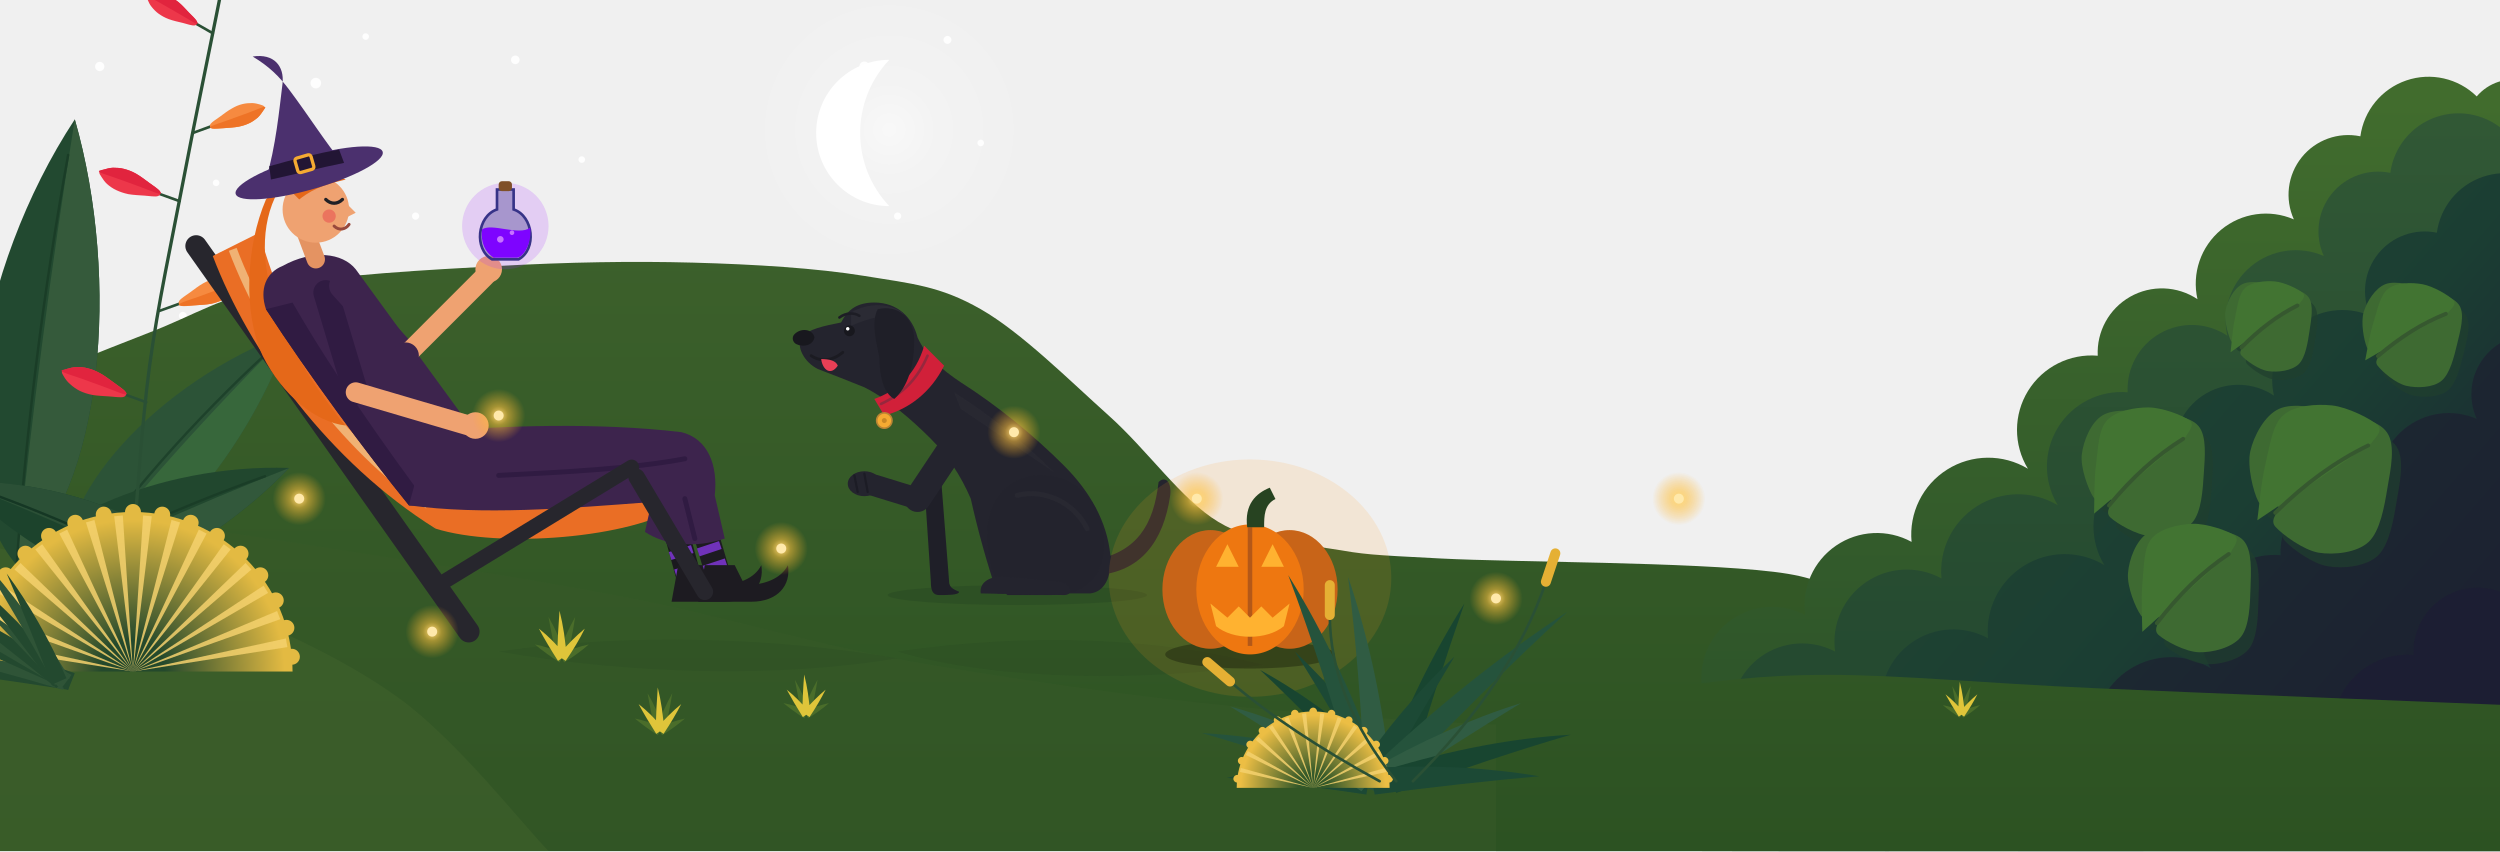
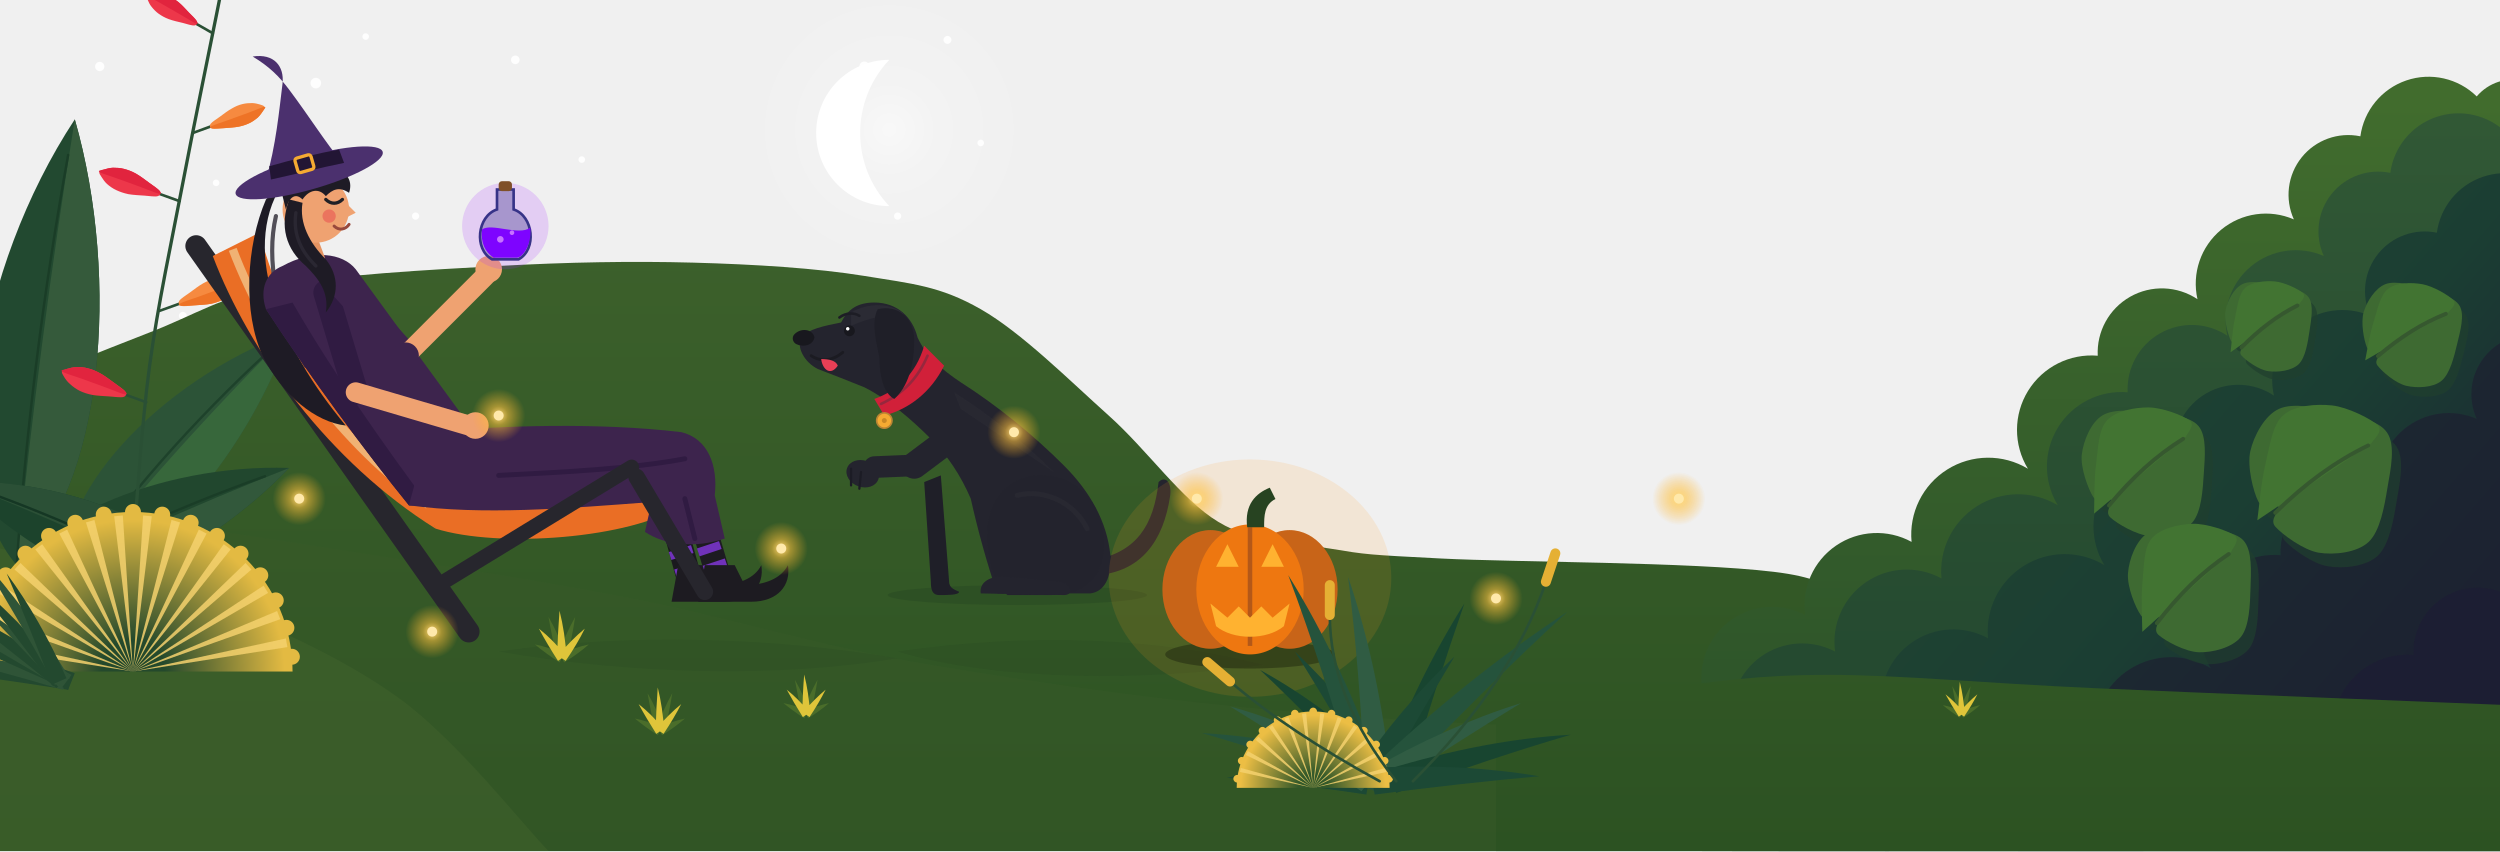
<svg xmlns="http://www.w3.org/2000/svg" viewBox="0 0 1504 512" width="1504" height="512" preserveAspectRatio="xMidYMid slice">
  <defs>
    <radialGradient id="wmoonglow" cx="0.5" cy="0.5" r="0.5">
      <stop offset="0" stop-color="#ffffff" stop-opacity="0.55" />
      <stop offset="0.35" stop-color="#ffffff" stop-opacity="0.2" />
      <stop offset="1" stop-color="#ffffff" stop-opacity="0" />
    </radialGradient>
    <linearGradient id="wg1" x1="0" y1="150" x2="0" y2="512" gradientUnits="userSpaceOnUse">
      <stop offset="0" stop-color="#3c602b" />
      <stop offset="1" stop-color="#2c5222" />
    </linearGradient>
    <linearGradient id="wb0" x1="0" y1="60" x2="0" y2="420" gradientUnits="userSpaceOnUse">
      <stop offset="0" stop-color="#416c2d" />
      <stop offset="1" stop-color="#2e552a" />
    </linearGradient>
    <linearGradient id="wb1" x1="0" y1="70" x2="0" y2="420" gradientUnits="userSpaceOnUse">
      <stop offset="0" stop-color="#315835" />
      <stop offset="1" stop-color="#244930" />
    </linearGradient>
    <linearGradient id="wb2" x1="1100" y1="100" x2="1504" y2="450" gradientUnits="userSpaceOnUse">
      <stop offset="0" stop-color="#244930" />
      <stop offset="0.6" stop-color="#1b3e33" />
      <stop offset="1" stop-color="#1c1d33" />
    </linearGradient>
    <radialGradient id="fn1" cx="80" cy="404" r="96" gradientUnits="userSpaceOnUse">
      <stop offset=".2" stop-color="#24492c" />
      <stop offset=".95" stop-color="#e3ba42" />
    </radialGradient>
    <radialGradient id="fn2" cx="790" cy="474" r="46" gradientUnits="userSpaceOnUse">
      <stop offset=".2" stop-color="#34592a" />
      <stop offset=".95" stop-color="#ecbe44" />
    </radialGradient>
    <radialGradient id="wfirefly" cx="0.5" cy="0.5" r="0.5">
      <stop offset="0" stop-color="#ffdd86" />
      <stop offset="0.35" stop-color="#ffc13e" stop-opacity="0.55" />
      <stop offset="1" stop-color="#ffaf21" stop-opacity="0" />
    </radialGradient>
  </defs>
  <g transform="translate(105-26)">
    <circle cx="430" cy="104" r="84" fill="url(#wmoonglow)" />
    <path d="M430 62A44 44 0 1 0 430 150A64 64 0 0 1 430 62Z" fill="#ffffff" />
  </g>
  <circle cx="60" cy="40" r="2.8" fill="#ffffff" opacity=".9">
    <animate attributeName="opacity" values=".25;1;.25" dur="2.4s" begin="-0.0s" repeatCount="indefinite" />
  </circle>
  <circle cx="130" cy="110" r="2" fill="#ffffff" opacity=".9" />
  <circle cx="190" cy="50" r="3.2" fill="#ffffff" opacity=".9">
    <animate attributeName="opacity" values=".25;1;.25" dur="3.8s" begin="-1.8s" repeatCount="indefinite" />
  </circle>
  <circle cx="250" cy="130" r="2.2" fill="#ffffff" opacity=".9" />
  <circle cx="310" cy="36" r="2.6" fill="#ffffff" opacity=".9">
    <animate attributeName="opacity" values=".25;1;.25" dur="2.4s" begin="-3.6s" repeatCount="indefinite" />
  </circle>
  <circle cx="350" cy="96" r="2" fill="#ffffff" opacity=".9" />
  <circle cx="520" cy="40" r="3" fill="#ffffff" opacity=".9">
    <animate attributeName="opacity" values=".25;1;.25" dur="3.8s" begin="-5.4s" repeatCount="indefinite" />
  </circle>
  <circle cx="540" cy="130" r="2.2" fill="#ffffff" opacity=".9" />
  <circle cx="110" cy="190" r="2.4" fill="#ffffff" opacity=".9">
    <animate attributeName="opacity" values=".25;1;.25" dur="2.4s" begin="-7.2s" repeatCount="indefinite" />
  </circle>
  <circle cx="220" cy="22" r="2" fill="#ffffff" opacity=".9" />
  <circle cx="500" cy="92" r="1.8" fill="#ffffff" opacity=".9">
    <animate attributeName="opacity" values=".25;1;.25" dur="3.8s" begin="-9.0s" repeatCount="indefinite" />
  </circle>
  <circle cx="40" cy="120" r="2.6" fill="#ffffff" opacity=".9" />
  <circle cx="570" cy="24" r="2.4" fill="#ffffff" opacity=".9">
    <animate attributeName="opacity" values=".25;1;.25" dur="2.4s" begin="-10.8s" repeatCount="indefinite" />
  </circle>
  <circle cx="300" cy="172" r="2" fill="#ffffff" opacity=".9" />
  <circle cx="160" cy="160" r="1.8" fill="#ffffff" opacity=".9">
    <animate attributeName="opacity" values=".25;1;.25" dur="3.8s" begin="-12.6s" repeatCount="indefinite" />
  </circle>
  <circle cx="590" cy="86" r="2" fill="#ffffff" opacity=".9" />
  <path d="M0 236C15 230 62.2 210.7 90 200C117.8 189.3 132 178.7 167 172C202 165.3 258.3 162.3 300 160C341.7 157.7 380.3 157 417 158C453.7 159 491.2 161.3 520 166C548.8 170.7 565.5 172 590 186C614.5 200 643.2 228.7 667 250C690.8 271.3 710.8 300.7 733 314C755.2 327.3 777.7 326.3 800 330C822.3 333.7 822.5 333.7 867 336C911.5 338.3 1017 338 1067 344C1117 350 1094.2 364 1167 372C1239.8 380 1447.8 388.7 1504 392L1504 512L0 512Z" fill="url(#wg1)" />
  <path d="M0 330C20 335 80 345 120 360C160 375 205 394.7 240 420C275 445.3 315 496.7 330 512L0 512Z" fill="#47672e" opacity="0.55" />
  <path d="M0 300C33.3 305 136.7 320 200 330C263.3 340 320 348.3 380 360C440 371.7 490 388.3 560 400C630 411.7 710 423.3 800 430C890 436.7 982.7 440 1100 440C1217.3 440 1436.7 431.7 1504 430L1504 512L0 512Z" fill="#375928" opacity="0.45" />
  <path d="M540 392C620 380 700 384 760 400C690 410 600 410 540 392Z" fill="#2d5023" opacity="0.6" />
  <path d="M300 392C380 380 470 384 540 396C470 408 380 406 300 392Z" fill="#2d5023" opacity="0.5" />
  <path d="M1024 512L1024 414A42.6 42.6 0 0 1 1086 370A43.5 43.5 0 0 1 1150 326A46.3 46.3 0 0 1 1220 282A44.8 44.8 0 0 1 1262 214A38.6 38.6 0 0 1 1322 180A42.2 42.2 0 0 1 1380 132A35.9 35.9 0 0 1 1420 82A41.4 41.4 0 0 1 1490 58A28.8 28.8 0 0 1 1540 70L1540 512Z" fill="url(#wb0)" opacity="1" />
  <path d="M1042 512L1042 436A42.6 42.6 0 0 1 1104 392A43.5 43.5 0 0 1 1168 348A46.3 46.3 0 0 1 1238 304A44.8 44.8 0 0 1 1280 236A38.6 38.6 0 0 1 1340 202A42.2 42.2 0 0 1 1398 154A35.9 35.9 0 0 1 1438 104A41.4 41.4 0 0 1 1508 80L1508 512Z" fill="url(#wb1)" opacity="1" />
  <path d="M1070 512L1070 472A42.6 42.6 0 0 1 1132 428A43.5 43.5 0 0 1 1196 384A46.3 46.3 0 0 1 1266 340A44.8 44.8 0 0 1 1308 272A38.6 38.6 0 0 1 1368 238A42.2 42.2 0 0 1 1426 190A35.9 35.9 0 0 1 1466 140A41.4 41.4 0 0 1 1536 116L1536 512Z" fill="url(#wb2)" opacity="1" />
  <path d="M1134 512L1134 534A42.6 42.6 0 0 1 1196 490A43.5 43.5 0 0 1 1260 446A46.3 46.3 0 0 1 1330 402A44.8 44.8 0 0 1 1372 334A38.6 38.6 0 0 1 1432 300A42.2 42.2 0 0 1 1490 252A35.9 35.9 0 0 1 1530 202L1530 512Z" fill="#1d1f31" opacity="0.7" />
  <path d="M1214 512L1214 594A42.6 42.6 0 0 1 1276 550A43.5 43.5 0 0 1 1340 506A46.3 46.3 0 0 1 1410 462A44.8 44.8 0 0 1 1452 394A38.6 38.6 0 0 1 1512 360L1512 512Z" fill="#1c1c33" opacity="0.7" />
  <path d="M1392.3 184C1389.1 179.4 1380.1 178 1373.5 176.6C1366.9 175.3 1357.7 173.5 1352.5 176C1347.3 178.5 1343.5 186 1342.3 191.6C1341.1 197.3 1343.7 206.6 1345.5 209.9C1347.3 213.2 1351.8 210.1 1352.8 211.6C1353.9 213.1 1349.4 216.3 1351.9 219.1C1354.5 221.9 1362.3 227.5 1368 228.3C1373.7 229.2 1382.1 228.2 1386.2 224.1C1390.4 220.1 1391.7 210.9 1392.8 204.2C1393.8 197.5 1395.5 188.6 1392.3 184Z" fill="#203e2d" opacity=".7" />
  <path d="M1388.9 178.9C1385.7 174.4 1376.8 172.9 1370.1 171.6C1363.5 170.3 1354.3 168.4 1349.1 170.9C1343.9 173.4 1340.1 180.9 1338.9 186.6C1337.8 192.3 1340.4 201.5 1342.1 204.9C1343.9 208.2 1348.4 205 1349.5 206.6C1350.6 208.1 1346 211.3 1348.6 214C1351.1 216.8 1358.9 222.5 1364.6 223.3C1370.3 224.1 1378.7 223.1 1382.9 219.1C1387 215.1 1388.4 205.8 1389.4 199.1C1390.4 192.4 1392.1 183.5 1388.9 178.9Z" fill="#3e6a32" />
  <path d="M1341.9 211.9C1342.4 208.4 1343.1 197.7 1344.6 191.2C1346 184.8 1346.7 176.9 1350.7 173.2C1354.7 169.6 1362.7 168.8 1368.5 169.3C1374.3 169.8 1382.9 174 1385.4 176.3C1387.8 178.6 1383.6 181.8 1383.2 183Z" fill="#427432" />
  <path d="M1382.1 183.8Q1364.4 192.7 1348.5 209" fill="none" stroke="#36582f" stroke-width="2.4" stroke-linecap="round" />
  <path d="M1483.6 189.8C1480.4 184.2 1470.3 181.7 1462.9 179.5C1455.4 177.3 1445.2 174.3 1439 176.7C1432.9 179 1427.7 187.2 1425.9 193.5C1424 199.8 1426 210.7 1427.7 214.6C1429.4 218.6 1434.8 215.4 1435.9 217.3C1437 219.1 1431.5 222.3 1434.1 225.7C1436.7 229.1 1445 236.3 1451.5 237.9C1457.9 239.4 1467.5 239 1472.6 234.9C1477.7 230.7 1480.2 220.3 1482.1 212.8C1483.9 205.3 1486.8 195.3 1483.6 189.8Z" fill="#203e2d" opacity=".7" />
  <path d="M1479.7 184C1476.5 178.5 1466.4 176 1459 173.8C1451.6 171.6 1441.4 168.6 1435.2 170.9C1429 173.2 1423.9 181.4 1422 187.7C1420.1 194.1 1422.2 204.9 1423.9 208.9C1425.5 212.8 1431 209.7 1432 211.5C1433.1 213.4 1427.7 216.5 1430.3 219.9C1432.9 223.4 1441.2 230.6 1447.6 232.1C1454 233.6 1463.7 233.3 1468.8 229.1C1473.9 224.9 1476.4 214.5 1478.2 207C1480 199.5 1482.9 189.5 1479.7 184Z" fill="#3e6a32" />
  <path d="M1422.9 216.8C1423.7 212.9 1425.6 200.7 1428 193.6C1430.3 186.4 1431.9 177.4 1436.8 173.7C1441.7 169.9 1450.9 169.8 1457.4 171C1463.9 172.2 1473.4 177.8 1475.9 180.6C1478.5 183.5 1473.3 186.8 1472.8 188Z" fill="#427432" />
  <path d="M1471.4 188.8Q1450.4 197.2 1430.6 214.2" fill="none" stroke="#36582f" stroke-width="2.4" stroke-linecap="round" />
  <path d="M1327.4 263.5C1322.3 257.4 1309.4 256.5 1299.8 255.4C1290.2 254.3 1276.9 252.8 1269.8 257C1262.7 261.2 1258.2 272.4 1257.2 280.6C1256.3 288.8 1261.2 301.7 1264.1 306.2C1267 310.7 1273 305.7 1274.7 307.7C1276.5 309.8 1270.4 314.8 1274.4 318.5C1278.3 322.1 1290.1 329.2 1298.4 329.7C1306.6 330.1 1318.4 327.6 1323.8 321.4C1329.2 315.1 1330 301.8 1330.6 292.2C1331.2 282.5 1332.6 269.6 1327.4 263.5Z" fill="#203e2d" opacity=".7" />
  <path d="M1322.6 256.3C1317.5 250.2 1304.6 249.3 1295 248.2C1285.4 247.1 1272.1 245.6 1265 249.8C1257.9 254 1253.4 265.2 1252.4 273.4C1251.5 281.6 1256.4 294.5 1259.3 299C1262.2 303.5 1268.2 298.5 1269.9 300.5C1271.7 302.6 1265.6 307.6 1269.6 311.3C1273.5 314.9 1285.3 322 1293.6 322.5C1301.8 322.9 1313.6 320.4 1319 314.2C1324.4 307.9 1325.2 294.6 1325.8 285C1326.4 275.3 1327.8 262.4 1322.6 256.3Z" fill="#3e6a32" />
  <path d="M1259.8 309C1260 304 1259.7 288.6 1261 279.3C1262.3 269.9 1262.3 258.6 1267.6 252.9C1272.8 247.2 1284.1 245.1 1292.4 245.1C1300.7 245.1 1313.5 250 1317.3 253C1321 255.9 1315.4 261.1 1315 262.7Z" fill="#427432" />
  <path d="M1313.4 264Q1289.4 278.9 1268.8 304.1" fill="none" stroke="#36582f" stroke-width="2.4" stroke-linecap="round" />
  <path d="M1441.7 268.6C1436.5 260.9 1421.8 258.4 1411 256C1400.1 253.6 1385.1 250.3 1376.5 254.2C1367.9 258.2 1361.4 270.5 1359.3 279.7C1357.2 289 1361.3 304.3 1364.1 309.8C1366.8 315.3 1374.3 310.3 1376.1 312.8C1377.8 315.3 1370.3 320.4 1374.3 325.1C1378.4 329.7 1391.1 339.2 1400.5 340.7C1409.8 342.3 1423.6 340.8 1430.5 334.3C1437.4 327.8 1440 312.7 1441.8 301.7C1443.7 290.8 1446.8 276.2 1441.7 268.6Z" fill="#203e2d" opacity=".7" />
  <path d="M1436.1 260.3C1431 252.6 1416.3 250.1 1405.4 247.7C1394.6 245.3 1379.6 242 1371 246C1362.4 249.9 1355.9 262.2 1353.8 271.4C1351.7 280.7 1355.7 296 1358.5 301.5C1361.3 307 1368.8 302 1370.5 304.5C1372.3 307.1 1364.8 312.1 1368.8 316.8C1372.9 321.4 1385.6 330.9 1394.9 332.5C1404.3 334 1418.1 332.5 1425 326C1431.9 319.5 1434.5 304.4 1436.3 293.4C1438.2 282.5 1441.3 267.9 1436.1 260.3Z" fill="#3e6a32" />
  <path d="M1358 313C1358.8 307.4 1360.3 289.7 1362.9 279.2C1365.5 268.6 1366.9 255.7 1373.6 249.8C1380.2 243.9 1393.4 242.9 1402.9 243.9C1412.3 244.9 1426.4 252 1430.4 255.8C1434.3 259.6 1427.2 264.9 1426.6 266.7Z" fill="#427432" />
  <path d="M1424.7 268Q1395.4 282.2 1368.8 308.5" fill="none" stroke="#36582f" stroke-width="2.4" stroke-linecap="round" />
  <path d="M1354.5 332.4C1349.2 326.5 1336.2 326 1326.6 325.3C1316.9 324.6 1303.6 323.5 1296.7 328C1289.8 332.4 1285.6 343.8 1285 352C1284.3 360.2 1289.6 372.9 1292.7 377.3C1295.8 381.8 1301.6 376.5 1303.4 378.5C1305.2 380.5 1299.3 385.7 1303.4 389.2C1307.5 392.8 1319.5 399.4 1327.8 399.6C1336 399.8 1347.8 396.8 1352.9 390.4C1358.1 384 1358.4 370.6 1358.7 361C1359 351.3 1359.9 338.4 1354.5 332.4Z" fill="#203e2d" opacity=".7" />
  <path d="M1349.7 325.2C1344.4 319.3 1331.4 318.8 1321.8 318.1C1312.1 317.4 1298.8 316.3 1291.9 320.8C1285 325.2 1280.8 336.6 1280.2 344.8C1279.5 353 1284.8 365.7 1287.9 370.1C1291 374.6 1296.8 369.3 1298.6 371.3C1300.4 373.3 1294.5 378.5 1298.6 382C1302.7 385.6 1314.7 392.2 1323 392.4C1331.2 392.6 1343 389.6 1348.1 383.2C1353.3 376.8 1353.6 363.4 1353.9 353.8C1354.2 344.1 1355.1 331.2 1349.7 325.2Z" fill="#3e6a32" />
  <path d="M1288.8 380.1C1288.8 375.1 1288 359.8 1288.9 350.4C1289.9 341 1289.5 329.6 1294.6 323.8C1299.6 317.9 1310.8 315.4 1319.1 315.1C1327.4 314.9 1340.4 319.3 1344.2 322.1C1348.1 324.9 1342.6 330.3 1342.3 331.9Z" fill="#427432" />
  <path d="M1340.8 333.3Q1317.3 349 1297.6 374.9" fill="none" stroke="#36582f" stroke-width="2.4" stroke-linecap="round" />
  <path d="M900 430C916.7 427.3 966.7 418 1000 414C1033.3 410 1056.7 406 1100 406C1143.3 406 1192.7 411 1260 414C1327.3 417 1463.3 422.3 1504 424L1504 512L900 512Z" fill="url(#wg1)" />
  <g class="an-sway" style="transform-origin:60px 360px;--a:1.2deg;--d:6.2s;--dl:-1s">
    <path d="M10 340C62.1 294.9 72.7 168.5 45 71.8C-14.5 162.4-34.3 288.2 10 340Z" fill="#224930" />
    <path d="M10 340C62.1 294.9 72.7 168.5 45 71.8Q23.5 205.6 10 340Z" fill="#355a3b" />
    <path d="M10 340Q18.7 216.1 41 93.2" fill="none" stroke="#1a3d27" stroke-width="1.5" stroke-linecap="round" />
    <path d="M40 350C92.2 342.6 150.9 268.9 174.4 199.9C94.9 229.7 30.3 299.3 40 350Z" fill="#2c5337" />
    <path d="M40 350C92.2 342.6 150.9 268.9 174.4 199.9Q102.3 271.5 40 350Z" fill="#37673b" />
    <path d="M40 350Q92.8 274.6 162.2 210.9" fill="none" stroke="#1e422b" stroke-width="1.5" stroke-linecap="round" />
    <path d="M0 360C46.7 372.5 126.2 331.5 174 281.5C95.8 278.9 13.1 314.3 0 360Z" fill="#21472e" />
    <path d="M0 360C46.7 372.5 126.2 331.5 174 281.5Q84.6 316.6 0 360Z" fill="#32583b" />
    <path d="M0 360Q75.7 316.3 159.4 286.5" fill="none" stroke="#1a3d27" stroke-width="1.5" stroke-linecap="round" />
    <path d="M130 360C117.9 319.7 44 287.9-25.7 289.7C17.4 334 88.5 370.6 130 360Z" fill="#1c432c" />
    <path d="M130 360C117.9 319.7 44 287.9-25.7 289.7Q54.3 321.2 130 360Z" fill="#2b5036" />
    <path d="M130 360Q62.3 320.9-12.6 294.3" fill="none" stroke="#153724" stroke-width="1.5" stroke-linecap="round" />
  </g>
  <g class="an-sway" style="transform-origin:80px 330px;--a:1.8deg;--d:5s;--dl:-2s">
    <path d="M80 330C81.7 311.7 85 256.7 90 220C95 183.3 103.3 145 110 110C116.7 75 125 35 130 10C135-15 138.3-31.7 140-40" fill="none" stroke="#2a5035" stroke-width="2" stroke-linecap="round" />
    <path d="M88 242L74.8 237.2" stroke="#2a5035" stroke-width="1.6" stroke-linecap="round" />
    <path d="M75.4 235.6C74.5 234.2 71.3 232.3 68.8 230.4C66.3 228.6 62.9 226 60.3 224.6C57.6 223.1 55.3 222.2 52.9 221.6C50.5 220.9 48 220.8 45.9 220.9C43.8 220.9 41.8 221.5 40.4 221.9C39 222.4 37.6 222.7 37.3 223.5C37 224.3 37.8 225.5 38.6 226.8C39.4 228.1 40.6 229.8 42.2 231.1C43.7 232.5 45.7 234 47.9 235.1C50.2 236.2 52.6 237 55.6 237.6C58.5 238.1 62.7 238.3 65.8 238.5C69 238.7 72.7 239.3 74.3 238.8C75.9 238.3 76.3 237 75.4 235.6Z" fill="#ed374a" />
    <path d="M75.4 235.6C74.4 234.5 71.3 232.3 68.8 230.4C66.3 228.6 62.9 226 60.3 224.6C57.6 223.1 55.3 222.2 52.9 221.6C50.5 220.9 48 220.8 45.9 220.9C43.8 220.9 41.8 221.5 40.4 221.9C39 222.4 35.9 222.6 37.3 223.5C38.6 224.5 44.1 226 48.5 227.6C52.9 229.2 59.2 231.5 63.6 233.1C68 234.7 72.9 236.8 74.8 237.2C76.8 237.6 76.4 236.7 75.4 235.6Z" fill="#e1243e" />
    <path d="M96 187L108.5 182.5" stroke="#2a5035" stroke-width="1.6" stroke-linecap="round" />
    <path d="M109.1 184C110.6 184.5 114.1 183.9 117 183.7C120 183.5 124 183.3 126.8 182.8C129.6 182.2 131.9 181.4 134 180.4C136.2 179.4 138.1 178 139.6 176.7C141 175.4 142.1 173.8 142.9 172.5C143.7 171.3 144.5 170.2 144.2 169.5C143.9 168.7 142.6 168.3 141.2 167.9C139.9 167.5 138 167 136 166.9C134 166.9 131.6 167 129.4 167.6C127.1 168.2 124.8 169 122.3 170.4C119.8 171.8 116.6 174.2 114.2 176C111.8 177.7 108.8 179.6 107.9 180.9C107.1 182.2 107.5 183.5 109.1 184Z" fill="#f68a40" />
    <path d="M109.1 184C110.5 184.2 114.1 183.9 117 183.7C120 183.5 124 183.3 126.8 182.8C129.6 182.2 131.9 181.4 134 180.4C136.2 179.4 138.1 178 139.6 176.7C141 175.4 142.1 173.8 142.9 172.5C143.7 171.3 145.8 169.3 144.2 169.5C142.6 169.6 137.7 171.8 133.5 173.4C129.3 174.9 123.4 177 119.2 178.6C115 180.1 110.2 181.5 108.5 182.5C106.8 183.4 107.6 183.8 109.1 184Z" fill="#ee7326" />
    <path d="M108 121L95.5 116.5" stroke="#2a5035" stroke-width="1.6" stroke-linecap="round" />
    <path d="M96.1 114.9C95.2 113.6 92.2 111.7 89.8 110C87.4 108.2 84.2 105.8 81.7 104.4C79.2 103 76.9 102.2 74.6 101.6C72.4 101 70 100.9 68 100.9C66 101 64.1 101.5 62.8 101.9C61.4 102.3 60.1 102.7 59.8 103.5C59.5 104.2 60.3 105.3 61.1 106.5C61.9 107.8 63 109.4 64.4 110.7C65.9 112 67.8 113.4 70 114.4C72.1 115.4 74.4 116.2 77.2 116.8C80 117.3 84 117.5 87 117.7C89.9 117.9 93.4 118.5 94.9 118C96.5 117.5 96.9 116.2 96.1 114.9Z" fill="#ed374a" />
    <path d="M96.1 114.9C95.1 113.8 92.2 111.7 89.8 110C87.4 108.2 84.2 105.8 81.7 104.4C79.2 103 76.9 102.2 74.6 101.6C72.4 101 70 100.9 68 100.9C66 101 64.1 101.5 62.8 101.9C61.4 102.3 58.5 102.5 59.8 103.5C61.1 104.4 66.3 105.8 70.5 107.4C74.7 108.9 80.6 111 84.8 112.6C89 114.1 93.6 116.1 95.5 116.5C97.4 116.8 97 116 96.1 114.9Z" fill="#e1243e" />
    <path d="M116 80L127.2 75.9" stroke="#2a5035" stroke-width="1.6" stroke-linecap="round" />
    <path d="M127.7 77.3C129 77.7 132.2 77.2 134.8 77.1C137.5 76.9 141 76.7 143.6 76.2C146.1 75.7 148.1 75 150 74.1C151.9 73.2 153.7 71.9 155 70.8C156.3 69.6 157.3 68.1 158 67.1C158.7 66 159.4 65 159.1 64.3C158.9 63.6 157.7 63.3 156.5 62.9C155.2 62.5 153.6 62.1 151.8 62C150 62 147.9 62.1 145.9 62.6C143.8 63.1 141.8 63.9 139.6 65.2C137.3 66.4 134.5 68.6 132.3 70.2C130.2 71.7 127.5 73.4 126.7 74.5C125.9 75.7 126.3 76.9 127.7 77.3Z" fill="#f68a40" />
    <path d="M127.7 77.3C129 77.5 132.2 77.2 134.8 77.1C137.5 76.9 141 76.7 143.6 76.2C146.1 75.7 148.1 75 150 74.1C151.9 73.2 153.7 71.9 155 70.8C156.3 69.6 157.3 68.1 158 67.1C158.7 66 160.5 64.2 159.1 64.3C157.7 64.4 153.3 66.4 149.5 67.8C145.8 69.1 140.5 71.1 136.8 72.4C133 73.8 128.7 75.1 127.2 75.9C125.7 76.7 126.4 77.1 127.7 77.3Z" fill="#ee7326" />
    <path d="M128 20L117.7 14.1" stroke="#2a5035" stroke-width="1.6" stroke-linecap="round" />
    <path d="M118.4 12.8C117.9 11.5 115.5 9.4 113.6 7.5C111.8 5.6 109.4 2.9 107.4 1.3C105.4-.3 103.5-1.4 101.6-2.3C99.7-3.2 97.6-3.7 95.9-3.9C94.1-4.2 92.4-4 91.1-3.8C89.8-3.7 88.6-3.6 88.2-2.9C87.9-2.3 88.4-1.2 88.9-0C89.4 1.2 90.1 2.8 91.2 4.1C92.3 5.5 93.8 7.1 95.5 8.3C97.2 9.5 99.1 10.6 101.5 11.5C103.9 12.4 107.4 13.2 110 13.8C112.5 14.5 115.6 15.5 117 15.3C118.4 15.1 119 14.1 118.4 12.8Z" fill="#ed374a" />
    <path d="M118.4 12.8C117.8 11.7 115.5 9.4 113.6 7.5C111.8 5.6 109.4 2.9 107.4 1.3C105.4-.3 103.5-1.4 101.6-2.3C99.7-3.2 97.6-3.7 95.9-3.9C94.1-4.2 92.4-4 91.1-3.8C89.8-3.7 87.3-3.9 88.2-2.9C89.2-2 93.6 .2 97.1 2.2C100.5 4.1 105.4 7 108.9 9C112.3 10.9 116.1 13.4 117.7 14.1C119.3 14.7 119.1 13.9 118.4 12.8Z" fill="#e1243e" />
    <path d="M133-5L141-11.7" stroke="#2a5035" stroke-width="1.6" stroke-linecap="round" />
    <path d="M141.9-10.8C143.1-10.8 145.6-12.2 147.7-13.1C149.9-14.1 152.8-15.3 154.7-16.5C156.7-17.6 158.2-18.8 159.5-20.1C160.8-21.5 161.8-23 162.5-24.4C163.3-25.8 163.6-27.3 163.9-28.4C164.1-29.5 164.4-30.5 164-31C163.6-31.5 162.5-31.4 161.4-31.4C160.3-31.3 158.7-31.2 157.3-30.7C155.8-30.2 154-29.5 152.5-28.4C151-27.4 149.5-26.1 148.1-24.4C146.6-22.7 144.9-20 143.6-18.1C142.3-16.1 140.5-14 140.2-12.7C139.9-11.5 140.6-10.7 141.9-10.8Z" fill="#ed374a" />
    <path d="M141.9-10.8C143-11 145.6-12.2 147.7-13.1C149.9-14.1 152.8-15.3 154.7-16.5C156.7-17.6 158.2-18.8 159.5-20.1C160.8-21.5 161.8-23 162.5-24.4C163.3-25.8 163.6-27.3 163.9-28.4C164.1-29.5 165.2-31.6 164-31C162.9-30.5 159.8-27.5 157.1-25.2C154.4-23 150.6-19.8 147.9-17.5C145.3-15.3 142.1-12.9 141-11.7C140-10.6 140.8-10.5 141.9-10.8Z" fill="#e1243e" />
    <path d="M138-30L136.3-39.7" stroke="#2a5035" stroke-width="1.6" stroke-linecap="round" />
    <path d="M137.5-39.9C138-40.9 138.1-43.5 138.3-45.7C138.5-47.9 138.9-50.8 138.9-52.9C138.8-55 138.6-56.8 138.1-58.4C137.6-60.1 136.8-61.7 136.1-62.9C135.3-64.2 134.3-65.2 133.5-65.9C132.7-66.6 132-67.3 131.4-67.2C130.8-67.1 130.4-66.2 129.9-65.3C129.5-64.3 128.8-63 128.5-61.6C128.2-60.2 128-58.4 128.2-56.7C128.3-55 128.6-53.2 129.3-51.2C130-49.2 131.4-46.6 132.3-44.6C133.3-42.7 134.3-40.2 135.1-39.4C136-38.6 137-38.8 137.5-39.9Z" fill="#f68a40" />
    <path d="M137.5-39.9C137.8-40.9 138.1-43.5 138.3-45.7C138.5-47.9 138.9-50.8 138.9-52.9C138.8-55 138.6-56.8 138.1-58.4C137.6-60.1 136.8-61.7 136.1-62.9C135.3-64.2 134.3-65.2 133.5-65.9C132.7-66.6 131.5-68.4 131.4-67.2C131.3-66.1 132.3-62.2 132.9-59C133.5-55.7 134.3-51.1 134.8-47.9C135.4-44.7 135.9-41 136.3-39.7C136.7-38.3 137.2-38.9 137.5-39.9Z" fill="#ee7326" />
  </g>
  <g class="an-sway" style="transform-origin:80px 404px;--a:1.4deg;--d:4.6s;--dl:-0.6s">
    <path d="M-16 404A96 96 0 0 1 176 404Z" fill="url(#fn1)" />
    <path d="M80 404L-12.9 389.3L-12 384.1ZM80 404L-8.6 372.5L-6.7 367.6ZM80 404L-1.3 356.7L1.4 352.3ZM80 404L8.7 342.6L12.3 338.7ZM80 404L21.2 330.5L25.4 327.4ZM80 404L35.7 321L40.4 318.6ZM80 404L51.7 314.3L56.8 312.8ZM80 404L68.7 310.6L73.9 310.1ZM80 404L86.1 310.1L91.3 310.6ZM80 404L103.2 312.8L108.3 314.3ZM80 404L119.6 318.6L124.3 321ZM80 404L134.6 327.4L138.8 330.5ZM80 404L147.7 338.7L151.3 342.6ZM80 404L158.6 352.3L161.3 356.7ZM80 404L166.7 367.6L168.6 372.5ZM80 404L172 384.1L172.9 389.3Z" fill="#f4d16d" opacity=".85" />
    <path d="M-15.6 395.1m-4.8 0a4.8 4.8 0 1 0 9.6 0a4.8 4.8 0 1 0-9.6 0ZM-12.3 377.7m-4.8 0a4.8 4.8 0 1 0 9.6 0a4.8 4.8 0 1 0-9.6 0ZM-5.9 361.2m-4.8 0a4.8 4.8 0 1 0 9.6 0a4.8 4.8 0 1 0-9.6 0ZM3.4 346.1m-4.8 0a4.8 4.8 0 1 0 9.6 0a4.8 4.8 0 1 0-9.6 0ZM15.3 333.1m-4.8 0a4.8 4.8 0 1 0 9.6 0a4.8 4.8 0 1 0-9.6 0ZM29.5 322.4m-4.8 0a4.8 4.8 0 1 0 9.6 0a4.8 4.8 0 1 0-9.6 0ZM45.3 314.5m-4.8 0a4.8 4.8 0 1 0 9.6 0a4.8 4.8 0 1 0-9.6 0ZM62.4 309.6m-4.8 0a4.8 4.8 0 1 0 9.6 0a4.8 4.8 0 1 0-9.6 0ZM80 308m-4.8 0a4.8 4.8 0 1 0 9.6 0a4.8 4.8 0 1 0-9.6 0ZM97.6 309.6m-4.8 0a4.8 4.8 0 1 0 9.6 0a4.8 4.8 0 1 0-9.6 0ZM114.7 314.5m-4.8 0a4.8 4.8 0 1 0 9.6 0a4.8 4.8 0 1 0-9.6 0ZM130.5 322.4m-4.8 0a4.8 4.8 0 1 0 9.6 0a4.8 4.8 0 1 0-9.6 0ZM144.7 333.1m-4.8 0a4.8 4.8 0 1 0 9.6 0a4.8 4.8 0 1 0-9.6 0ZM156.6 346.1m-4.8 0a4.8 4.8 0 1 0 9.6 0a4.8 4.8 0 1 0-9.6 0ZM165.9 361.2m-4.8 0a4.8 4.8 0 1 0 9.6 0a4.8 4.8 0 1 0-9.6 0ZM172.3 377.7m-4.8 0a4.8 4.8 0 1 0 9.6 0a4.8 4.8 0 1 0-9.6 0ZM175.6 395.1m-4.8 0a4.8 4.8 0 1 0 9.6 0a4.8 4.8 0 1 0-9.6 0Z" fill="#e3ba42" />
  </g>
  <g class="an-sway" style="transform-origin:40px 410px;--a:2deg;--d:3.8s;--dl:-1.4s">
    <path d="M43 405Q5 402-28 405Q3 409 41 415Z" fill="#23492f" />
    <path d="M41 405Q-4 395-43 393Q-6 402 38 415Z" fill="#2f5437" />
    <path d="M45 405Q8 392-24 386Q5 399 41 415Z" fill="#23492f" />
    <path d="M43 406Q-1 382-40 369Q-5 389 37 414Z" fill="#2f5437" />
    <path d="M41 406Q5 380-29 365Q0 386 34 414Z" fill="#23492f" />
    <path d="M42 407Q16 383-9 367Q11 388 35 413Z" fill="#2f5437" />
    <path d="M40 407Q11 372-19 347Q5 376 32 413Z" fill="#23492f" />
    <path d="M42 408Q16 366-12 335Q9 369 33 412Z" fill="#2f5437" />
    <path d="M40 408Q24 372 4 345Q17 375 31 412Z" fill="#23492f" />
  </g>
  <path d="M118 148L282 380" stroke="#27262d" stroke-width="13" stroke-linecap="round" />
  <path d="M282 268L402 280" stroke="#27262d" stroke-width="10" stroke-linecap="round" />
  <path d="M128 154C150 212 198 278 262 318L254 290C206 254 174 204 156 140Z" fill="#ea6e25" />
  <path d="M140 150C162 208 206 268 258 304" fill="none" stroke="#f2ce96" stroke-width="5" opacity="0.7" />
  <path d="M250 292C300 300 360 298 404 286L410 304C380 324 300 330 262 318Z" fill="#ea6e25" />
  <path d="M250 292C300 300 360 298 404 286L406 294C360 306 300 308 256 302Z" fill="#ca5d24" />
  <g>
    <path d="M396 280L414 346" stroke="#1a191e" stroke-width="15" stroke-linecap="round" />
    <path d="M396 288L414 346" stroke="#7032ba" stroke-width="14" stroke-dasharray="5 6" />
    <path transform="translate(-16 0)" d="M424 340L442 340L448 352C460 352 470 348 474 340C476 352 468 362 452 362L420 362Z" fill="#1d1b21" />
-     <path d="M172 108C158 126 156 152 164 178C172 206 188 232 208 256C190 254 170 238 158 214C146 188 148 148 160 120Z" fill="#e56819" />
+     <path d="M172 108C158 126 156 152 164 178C172 206 188 232 208 256C190 254 170 238 158 214C146 188 148 148 160 120Z" fill="#1e1b25" />
+     <path d="M166 130C160 156 166 190 184 220" fill="none" stroke="#2a2732" stroke-width="2.5" stroke-linecap="round" opacity="0.8" />
    <path d="M170 160C188 150 206 152 214 162L284 258C290 276 284 294 268 304L246 304C220 272 186 226 160 186C156 174 160 164 170 160Z" fill="#3d244d" />
    <path d="M160 186C186 226 220 272 246 304L258 304C234 272 200 224 176 182Z" fill="#301b42" />
    <path d="M412 278L432 346" stroke="#1d1b21" stroke-width="15" stroke-linecap="round" />
    <path d="M412 286L432 346" stroke="#7032ba" stroke-width="14" stroke-dasharray="5 6" />
    <path transform="translate(0 0)" d="M424 340L442 340L448 352C460 352 470 348 474 340C476 352 468 362 452 362L420 362Z" fill="#1d1b21" />
    <path d="M258 260C300 256 360 254 410 260C426 264 432 280 430 298L436 324C418 330 400 328 388 320L392 302C340 306 290 310 246 304Z" fill="#3d244d" />
    <path d="M300 286C340 284 380 282 412 276" fill="none" stroke="#301b42" stroke-width="3" stroke-linecap="round" />
    <path d="M412 300L418 324" fill="none" stroke="#301b42" stroke-width="3" stroke-linecap="round" />
    <path d="M196 176L214 236" stroke="#301b42" stroke-width="15" stroke-linecap="round" />
    <path d="M214 236L282 256" stroke="#efa271" stroke-width="12" stroke-linecap="round" />
    <circle cx="286" cy="256" r="8" fill="#efa271" />
    <path d="M206 172L244 214" stroke="#3d244d" stroke-width="16" stroke-linecap="round" />
    <path d="M244 214L292 166" stroke="#efa271" stroke-width="12" stroke-linecap="round" />
    <circle cx="244" cy="214" r="8" fill="#3d244d" />
    <circle cx="294" cy="162" r="8" fill="#efa271" />
    <circle cx="304" cy="136" r="26" fill="#a42aff" opacity=".18" />
    <path d="M299 114H309L309 126C321 130 323 150 312 156H296C285 150 287 130 299 126Z" fill="#373388" fill-opacity=".35" stroke="#373388" stroke-width="1.6" />
    <path d="M290 138C296 134 312 142 319 137C320 148 314 155 311 155H297C292 152 289 146 290 138Z" fill="#7e04ff" />
    <rect x="300" y="109" width="8" height="6" rx="2" fill="#7f5028" />
    <circle cx="301" cy="144" r="2" fill="#c774ff" />
    <circle cx="308" cy="140" r="1.4" fill="#c774ff" />
    <path d="M184 140L190 156" stroke="#e49362" stroke-width="11" stroke-linecap="round" />
    <circle cx="190" cy="126" r="20" fill="#efa271" />
    <path d="M206 120L214 128L206 132Z" fill="#efa271" />
    <path d="M196 120C199 123 203 123 206 120" fill="none" stroke="#212126" stroke-width="2" stroke-linecap="round" />
    <circle cx="198" cy="130" r="4" fill="#e84e4e" opacity=".55" />
    <path d="M201 136C204 139 208 138 210 135" fill="none" stroke="#98493c" stroke-width="1.8" stroke-linecap="round" />
-     <path d="M172 112C178 104 196 102 208 108C200 110 190 112 180 120Z" fill="#e56819" />
+     <path d="M170 118C170 104 186 98 202 102C210 104 212 110 210 116C204 112 200 114 196 118C192 113 186 114 182 120C178 116 174 118 172 126Z" fill="#1e1b25" />
+     <path d="M174 120C168 136 172 150 184 160C192 168 198 176 196 188C204 178 204 166 196 156C186 146 180 134 182 122Z" fill="#1e1b25" />
+     <path d="M178 128C176 142 182 152 190 160" fill="none" stroke="#2a2732" stroke-width="2" stroke-linecap="round" />
    <ellipse cx="186" cy="104" rx="46" ry="10" fill="#4b306e" transform="rotate(-16 186 104)" />
    <path d="M160 108C166 88 168 66 170 50C171 40 165 32 152 34C162 40 168 46 174 54C186 70 196 86 206 98Z" fill="#4b306e" />
    <path d="M162 100C176 96 192 92 204 90L207 98C192 101 177 105 163 108Z" fill="#221534" />
    <rect x="178" y="94" width="10" height="9" rx="1.5" fill="none" stroke="#f5aa32" stroke-width="2" transform="rotate(-16 183 98)" />
  </g>
  <path d="M267 350L380 281" stroke="#27262d" stroke-width="9" stroke-linecap="round" />
  <path d="M383 287L424 356" stroke="#27262d" stroke-width="10" stroke-linecap="round" />
  <g class="dog">
    <ellipse cx="612" cy="358" rx="78" ry="6" fill="#22431f" opacity=".35" />
    <g class="an-sway" style="transform-origin:662px 342px;--a:8deg;--d:1.05s;--dl:0s">
      <path d="M660 346C686 344 700 326 704 298C705 290 701 286 697 290C694 316 684 332 658 337Z" fill="#24242e" />
    </g>
    <path d="M566 286L571 350C571 354 575 355 577 356C577 358 570 358 565 358C561 358 560 355 560 350L556 290Z" fill="#1f1f28" />
    <path d="M482 203C486 198 496 196 506 194C510 186 516 182 526 182C540 182 549 191 552 203C557 214 566 222 578 230C600 244 622 262 640 280C656 296 666 314 668 334C669 348 664 356 656 357L600 357C594 340 588 318 584 300C578 286 570 274 560 264C548 252 534 240 520 233C510 229 500 225 492 222C484 218 479 209 482 203Z" fill="#24242e" />
    <path d="M594 326C592 300 608 284 630 286C652 288 666 308 664 332C662 350 650 358 632 358L606 358C598 350 595 340 594 326Z" fill="#23232d" />
    <path d="M590 357C589 350 596 346 606 347L638 350C645 352 646 358 640 358Z" fill="#24242e" />
    <path d="M612 298C628 294 646 302 654 318" fill="none" stroke="#2b2b34" stroke-width="3" stroke-linecap="round" opacity=".6" />
-     <g class="an-sway" style="transform-origin:572px 270px;--a:5deg;--d:1.7s;--dl:-0.4s">
-       <path d="M572 270L552 300" stroke="#24242e" stroke-width="16" stroke-linecap="round" />
-       <path d="M552 300L526 292" stroke="#24242e" stroke-width="13" stroke-linecap="round" />
-       <ellipse cx="520" cy="291" rx="10" ry="7.5" fill="#24242e" />
-       <path d="M514 286L516 296M520 285L522 296" stroke="#1c1c25" stroke-width="1.4" stroke-linecap="round" />
+     <g class="an-sway" style="transform-origin:574px 262px;--a:5deg;--d:1.7s;--dl:-0.4s">
+       <path d="M574 262L550 280" stroke="#24242e" stroke-width="16" stroke-linecap="round" />
+       <path d="M550 280L526 281" stroke="#24242e" stroke-width="13" stroke-linecap="round" />
+       <ellipse cx="519" cy="285" rx="10" ry="8" fill="#24242e" transform="rotate(20 519 285)" />
+       <path d="M512 282L512 292M518 284L517 294" stroke="#1c1c25" stroke-width="1.4" stroke-linecap="round" />
    </g>
    <path d="M512 188C522 182 536 182 544 189C534 189 523 191 512 196Z" fill="#2b2b34" />
    <path d="M574 236C596 250 616 266 634 284C616 272 596 258 578 246Z" fill="#2b2b34" opacity=".6" />
    <path d="M556 208L568 220C560 236 547 246 532 250L526 240C540 235 551 225 556 208Z" fill="#d12039" />
    <path d="M558 214C552 228 543 237 530 243" fill="none" stroke="#97273d" stroke-width="1.6" stroke-linecap="round" />
    <circle cx="532" cy="253" r="4.6" fill="#f5aa32" stroke="#bb8533" stroke-width="1" />
    <circle cx="532" cy="253" r="1.5" fill="#ca8824" />
    <g class="an-sway" style="transform-origin:531px 189px;--a:5deg;--d:2.6s;--dl:-1s">
      <path d="M528 186C541 183 550 192 550 205C550 220 546 233 538 240C532 237 529 227 529 215C527 205 524 194 528 186Z" fill="#1f1f28" />
    </g>
    <path d="M478 201C482 197 489 198 490 203C489 208 483 209 479 207C477 206 476 203 478 201Z" fill="#18181e" />
    <circle cx="511" cy="199" r="3.3" fill="#18181e" />
    <circle cx="510" cy="197.8" r="1.05" fill="#fff" />
    <path d="M505 191C509 188 514 188 517 190" fill="none" stroke="#1d1d25" stroke-width="1.6" stroke-linecap="round" />
    <path d="M488 214C494 218 501 217 507 212" fill="none" stroke="#1b1b22" stroke-width="1.8" stroke-linecap="round" />
    <path d="M494 216C495 223 500 226 504 220C503 217 499 216 494 216Z" fill="#e93f56" />
  </g>
  <g transform="translate(752 392) scale(1.7) translate(-752-392)">
    <ellipse cx="752" cy="366" rx="50" ry="42" fill="#ff9821" opacity=".13" />
    <ellipse cx="752" cy="393" rx="30" ry="5" fill="#000" opacity=".3" />
    <ellipse cx="738" cy="370" rx="17" ry="21" fill="#c86418" />
    <ellipse cx="766" cy="370" rx="17" ry="21" fill="#c86418" />
    <ellipse cx="752" cy="370" rx="19" ry="23" fill="#ee7710" />
    <path d="M752 348V390" stroke="#b45818" stroke-width="1.6" fill="none" />
    <path d="M751 348C750 340 754 336 759 334L761 338C757 340 757 344 757 348Z" fill="#274321" />
    <path d="M740 362L748 362L744 354Z" fill="#ffb230" />
    <path d="M764 362L756 362L760 354Z" fill="#ffb230" />
    <path d="M738 375L744 380L748 376L752 380L756 376L760 380L766 375L764 383C758 388 746 388 740 383Z" fill="#ffb230" />
  </g>
  <path d="M339.4 393.5Q330.3 389.3 321.8 387.7Q328.2 393 336.6 398.5ZM340.8 395.3Q336.1 381.7 330 371.2Q332 382.8 335.2 396.7ZM340.8 396.7Q344.3 382.9 346 371.2Q340.1 381.8 335.2 395.3ZM339.4 398.5Q348 393.2 354.2 387.7Q345.8 389.5 336.6 393.5Z" fill="#4a6d2a" />
  <path d="M340.3 394.4Q332.5 384.7 324.2 378.2Q329 387.2 335.7 397.6ZM340.9 396Q339.9 380.3 336.6 367.4Q335.6 380.3 335.1 396ZM340.3 397.6Q347.3 387.4 351.8 378.2Q343.7 384.9 335.7 394.4Z" fill="#dfc53a" />
  <path d="M398.3 437.7Q389.9 433.8 382 432.3Q387.9 437.2 395.7 442.3ZM399.6 439.3Q395.3 426.8 389.6 417.1Q391.4 427.8 394.4 440.7ZM399.6 440.7Q402.8 427.9 404.4 417.1Q399 426.9 394.4 439.3ZM398.3 442.3Q406.2 437.4 412 432.3Q404.2 434 395.7 437.7Z" fill="#4a6d2a" />
  <path d="M399.2 438.5Q391.9 429.6 384.2 423.6Q388.7 431.9 394.8 441.5ZM399.6 440Q398.7 425.5 395.7 413.6Q394.8 425.5 394.4 440ZM399.2 441.5Q405.5 432 409.8 423.6Q402.3 429.7 394.8 438.5Z" fill="#dfc53a" />
  <path d="M486.2 427.9Q478.5 424.3 471.3 423Q476.7 427.4 483.8 432.1ZM487.3 429.4Q483.4 417.9 478.2 409Q479.9 418.8 482.7 430.6ZM487.3 430.6Q490.3 418.9 491.8 409Q486.8 418 482.7 429.4ZM486.2 432.1Q493.4 427.6 498.7 423Q491.6 424.5 483.8 427.9Z" fill="#4a6d2a" />
  <path d="M487 428.6Q480.3 420.5 473.3 414.9Q477.4 422.5 483 431.4ZM487.4 430Q486.6 416.7 483.8 405.8Q482.9 416.7 482.6 430ZM487 431.4Q492.8 422.7 496.7 414.9Q489.9 420.6 483 428.6Z" fill="#dfc53a" />
  <path d="M1181 428.3Q1174.7 425.3 1168.8 424.2Q1173.2 427.9 1179 431.7ZM1181.9 429.5Q1178.7 420.1 1174.5 412.8Q1175.8 420.9 1178.1 430.5ZM1181.9 430.5Q1184.4 420.9 1185.5 412.8Q1181.5 420.1 1178.1 429.5ZM1181 431.7Q1186.9 428.1 1191.2 424.2Q1185.4 425.5 1179 428.3Z" fill="#4a6d2a" />
  <path d="M1181.6 428.9Q1176.2 422.2 1170.4 417.7Q1173.8 423.9 1178.4 431.1ZM1182 430Q1181.3 419.1 1179 410.2Q1178.3 419.1 1178 430ZM1181.6 431.1Q1186.4 424 1189.6 417.7Q1184 422.3 1178.4 428.9Z" fill="#dfc53a" />
  <g class="an-sway" style="transform-origin:830px 470px;--a:1.6deg;--d:4.4s;--dl:-0.9s">
    <path d="M825 462Q778 459 738 468Q776 471 822 478Z" fill="#1c4935" />
    <path d="M836 463Q777 444 723 441Q772 455 830 477Z" fill="#25533c" />
    <path d="M829 464Q784 437 740 425Q776 447 819 476Z" fill="#305c43" />
    <path d="M840 465Q800 426 758 403Q791 434 828 475Z" fill="#184530" />
    <path d="M841 466Q812 423 779 392Q802 428 827 474Z" fill="#1c4935" />
    <path d="M832 468Q808 399 775 346Q796 402 816 472Z" fill="#25533c" />
    <path d="M837 470Q830 403 811 347Q818 403 821 470Z" fill="#305c43" />
    <path d="M846 472Q864 412 881 363Q852 409 830 468Z" fill="#184530" />
    <path d="M829 474Q854 430 875 395Q843 425 815 466Z" fill="#1c4935" />
    <path d="M835 475Q892 415 943 368Q883 407 822 465Z" fill="#25533c" />
    <path d="M832 476Q877 446 915 423Q870 437 823 464Z" fill="#305c43" />
    <path d="M840 477Q897 456 945 442Q893 445 834 463Z" fill="#184530" />
    <path d="M827 478Q881 471 926 467Q879 459 824 462Z" fill="#1c4935" />
  </g>
  <g class="an-sway" style="transform-origin:790px 474px;--a:1.5deg;--d:5.2s;--dl:-2s">
    <path d="M744 474A46 46 0 0 1 836 474Z" fill="url(#fn2)" />
    <path d="M790 474L745.9 464.4L746.5 462ZM790 474L749.5 454.2L750.7 451.9ZM790 474L755.4 445.1L757.1 443.2ZM790 474L763.4 437.6L765.4 436.2ZM790 474L772.8 432.3L775.2 431.4ZM790 474L783.3 429.4L785.8 429.1ZM790 474L794.2 429.1L796.7 429.4ZM790 474L804.8 431.4L807.2 432.3ZM790 474L814.6 436.2L816.6 437.6ZM790 474L822.9 443.2L824.6 445.1ZM790 474L829.3 451.9L830.5 454.2ZM790 474L833.5 462L834.1 464.4Z" fill="#f4d16d" opacity=".85" />
    <path d="M744.3 468.5m-2.3 0a2.3 2.3 0 1 0 4.6 0a2.3 2.3 0 1 0-4.6 0ZM747 457.7m-2.3 0a2.3 2.3 0 1 0 4.6 0a2.3 2.3 0 1 0-4.6 0ZM752.1 447.9m-2.3 0a2.3 2.3 0 1 0 4.6 0a2.3 2.3 0 1 0-4.6 0ZM759.5 439.6m-2.3 0a2.3 2.3 0 1 0 4.6 0a2.3 2.3 0 1 0-4.6 0ZM768.6 433.3m-2.3 0a2.3 2.3 0 1 0 4.6 0a2.3 2.3 0 1 0-4.6 0ZM779 429.3m-2.3 0a2.3 2.3 0 1 0 4.6 0a2.3 2.3 0 1 0-4.6 0ZM790 428m-2.3 0a2.3 2.3 0 1 0 4.6 0a2.3 2.3 0 1 0-4.6 0ZM801 429.3m-2.3 0a2.3 2.3 0 1 0 4.6 0a2.3 2.3 0 1 0-4.6 0ZM811.4 433.3m-2.3 0a2.3 2.3 0 1 0 4.6 0a2.3 2.3 0 1 0-4.6 0ZM820.5 439.6m-2.3 0a2.3 2.3 0 1 0 4.6 0a2.3 2.3 0 1 0-4.6 0ZM827.9 447.9m-2.3 0a2.3 2.3 0 1 0 4.6 0a2.3 2.3 0 1 0-4.6 0ZM833 457.7m-2.3 0a2.3 2.3 0 1 0 4.6 0a2.3 2.3 0 1 0-4.6 0ZM835.7 468.5m-2.3 0a2.3 2.3 0 1 0 4.6 0a2.3 2.3 0 1 0-4.6 0Z" fill="#ecbe44" />
  </g>
  <g class="an-sway" style="transform-origin:840px 470px;--a:3deg;--d:3.6s;--dl:0s">
    <path d="M840 470Q800 420 800 370" fill="none" stroke="#2a5035" stroke-width="1.6" stroke-linecap="round" />
    <path d="M800 370L800 352" stroke="#e5b034" stroke-width="6" stroke-linecap="round" />
  </g>
  <g class="an-sway" style="transform-origin:850px 470px;--a:3.4deg;--d:4.1s;--dl:-1.2s">
    <path d="M850 470Q910 410 930 350" fill="none" stroke="#2a5035" stroke-width="1.6" stroke-linecap="round" />
    <path d="M930 350L935.7 332.9" stroke="#e5b034" stroke-width="6" stroke-linecap="round" />
  </g>
  <g class="an-sway" style="transform-origin:830px 470px;--a:2.6deg;--d:3.2s;--dl:-2.1s">
    <path d="M830 470Q775 440 740 410" fill="none" stroke="#2a5035" stroke-width="1.6" stroke-linecap="round" />
    <path d="M740 410L726.3 398.3" stroke="#e5b034" stroke-width="6" stroke-linecap="round" />
  </g>
  <g>
    <circle cx="180" cy="300" r="16" fill="url(#wfirefly)" />
    <circle cx="180" cy="300" r="3" fill="#ffe9ab" />
    <animateTransform attributeName="transform" type="translate" values="0 0;14-8;-7-16;0 0" dur="7.2s" begin="-0.0s" repeatCount="indefinite" />
    <animate attributeName="opacity" values=".15;1;.2" dur="3.2s" begin="-0.0s" repeatCount="indefinite" />
  </g>
  <g>
    <circle cx="300" cy="250" r="16" fill="url(#wfirefly)" />
    <circle cx="300" cy="250" r="3" fill="#ffe9ab" />
    <animateTransform attributeName="transform" type="translate" values="0 0;20-16;-10-32;0 0" dur="8.0s" begin="-1.3s" repeatCount="indefinite" />
    <animate attributeName="opacity" values=".15;1;.2" dur="4.0s" begin="-0.7s" repeatCount="indefinite" />
  </g>
  <g>
    <circle cx="470" cy="330" r="16" fill="url(#wfirefly)" />
    <circle cx="470" cy="330" r="3" fill="#ffe9ab" />
    <animateTransform attributeName="transform" type="translate" values="0 0;26-8;-13-16;0 0" dur="8.8s" begin="-2.6s" repeatCount="indefinite" />
    <animate attributeName="opacity" values=".15;1;.2" dur="4.8s" begin="-1.4s" repeatCount="indefinite" />
  </g>
  <g>
    <circle cx="610" cy="260" r="16" fill="url(#wfirefly)" />
    <circle cx="610" cy="260" r="3" fill="#ffe9ab" />
    <animateTransform attributeName="transform" type="translate" values="0 0;14-16;-7-32;0 0" dur="7.2s" begin="-3.9s" repeatCount="indefinite" />
    <animate attributeName="opacity" values=".15;1;.2" dur="3.2s" begin="-2.1s" repeatCount="indefinite" />
  </g>
  <g>
    <circle cx="720" cy="300" r="16" fill="url(#wfirefly)" />
    <circle cx="720" cy="300" r="3" fill="#ffe9ab" />
    <animateTransform attributeName="transform" type="translate" values="0 0;20-8;-10-16;0 0" dur="8.0s" begin="-5.2s" repeatCount="indefinite" />
    <animate attributeName="opacity" values=".15;1;.2" dur="4.0s" begin="-2.8s" repeatCount="indefinite" />
  </g>
  <g>
    <circle cx="900" cy="360" r="16" fill="url(#wfirefly)" />
    <circle cx="900" cy="360" r="3" fill="#ffe9ab" />
    <animateTransform attributeName="transform" type="translate" values="0 0;26-16;-13-32;0 0" dur="8.8s" begin="-6.5s" repeatCount="indefinite" />
    <animate attributeName="opacity" values=".15;1;.2" dur="4.8s" begin="-3.5s" repeatCount="indefinite" />
  </g>
  <g>
    <circle cx="1010" cy="300" r="16" fill="url(#wfirefly)" />
    <circle cx="1010" cy="300" r="3" fill="#ffe9ab" />
    <animateTransform attributeName="transform" type="translate" values="0 0;14-8;-7-16;0 0" dur="7.2s" begin="-7.8s" repeatCount="indefinite" />
    <animate attributeName="opacity" values=".15;1;.2" dur="3.2s" begin="-4.2s" repeatCount="indefinite" />
  </g>
  <g>
    <circle cx="260" cy="380" r="16" fill="url(#wfirefly)" />
    <circle cx="260" cy="380" r="3" fill="#ffe9ab" />
    <animateTransform attributeName="transform" type="translate" values="0 0;20-16;-10-32;0 0" dur="8.0s" begin="-9.1s" repeatCount="indefinite" />
    <animate attributeName="opacity" values=".15;1;.2" dur="4.0s" begin="-4.9s" repeatCount="indefinite" />
  </g>
</svg>
